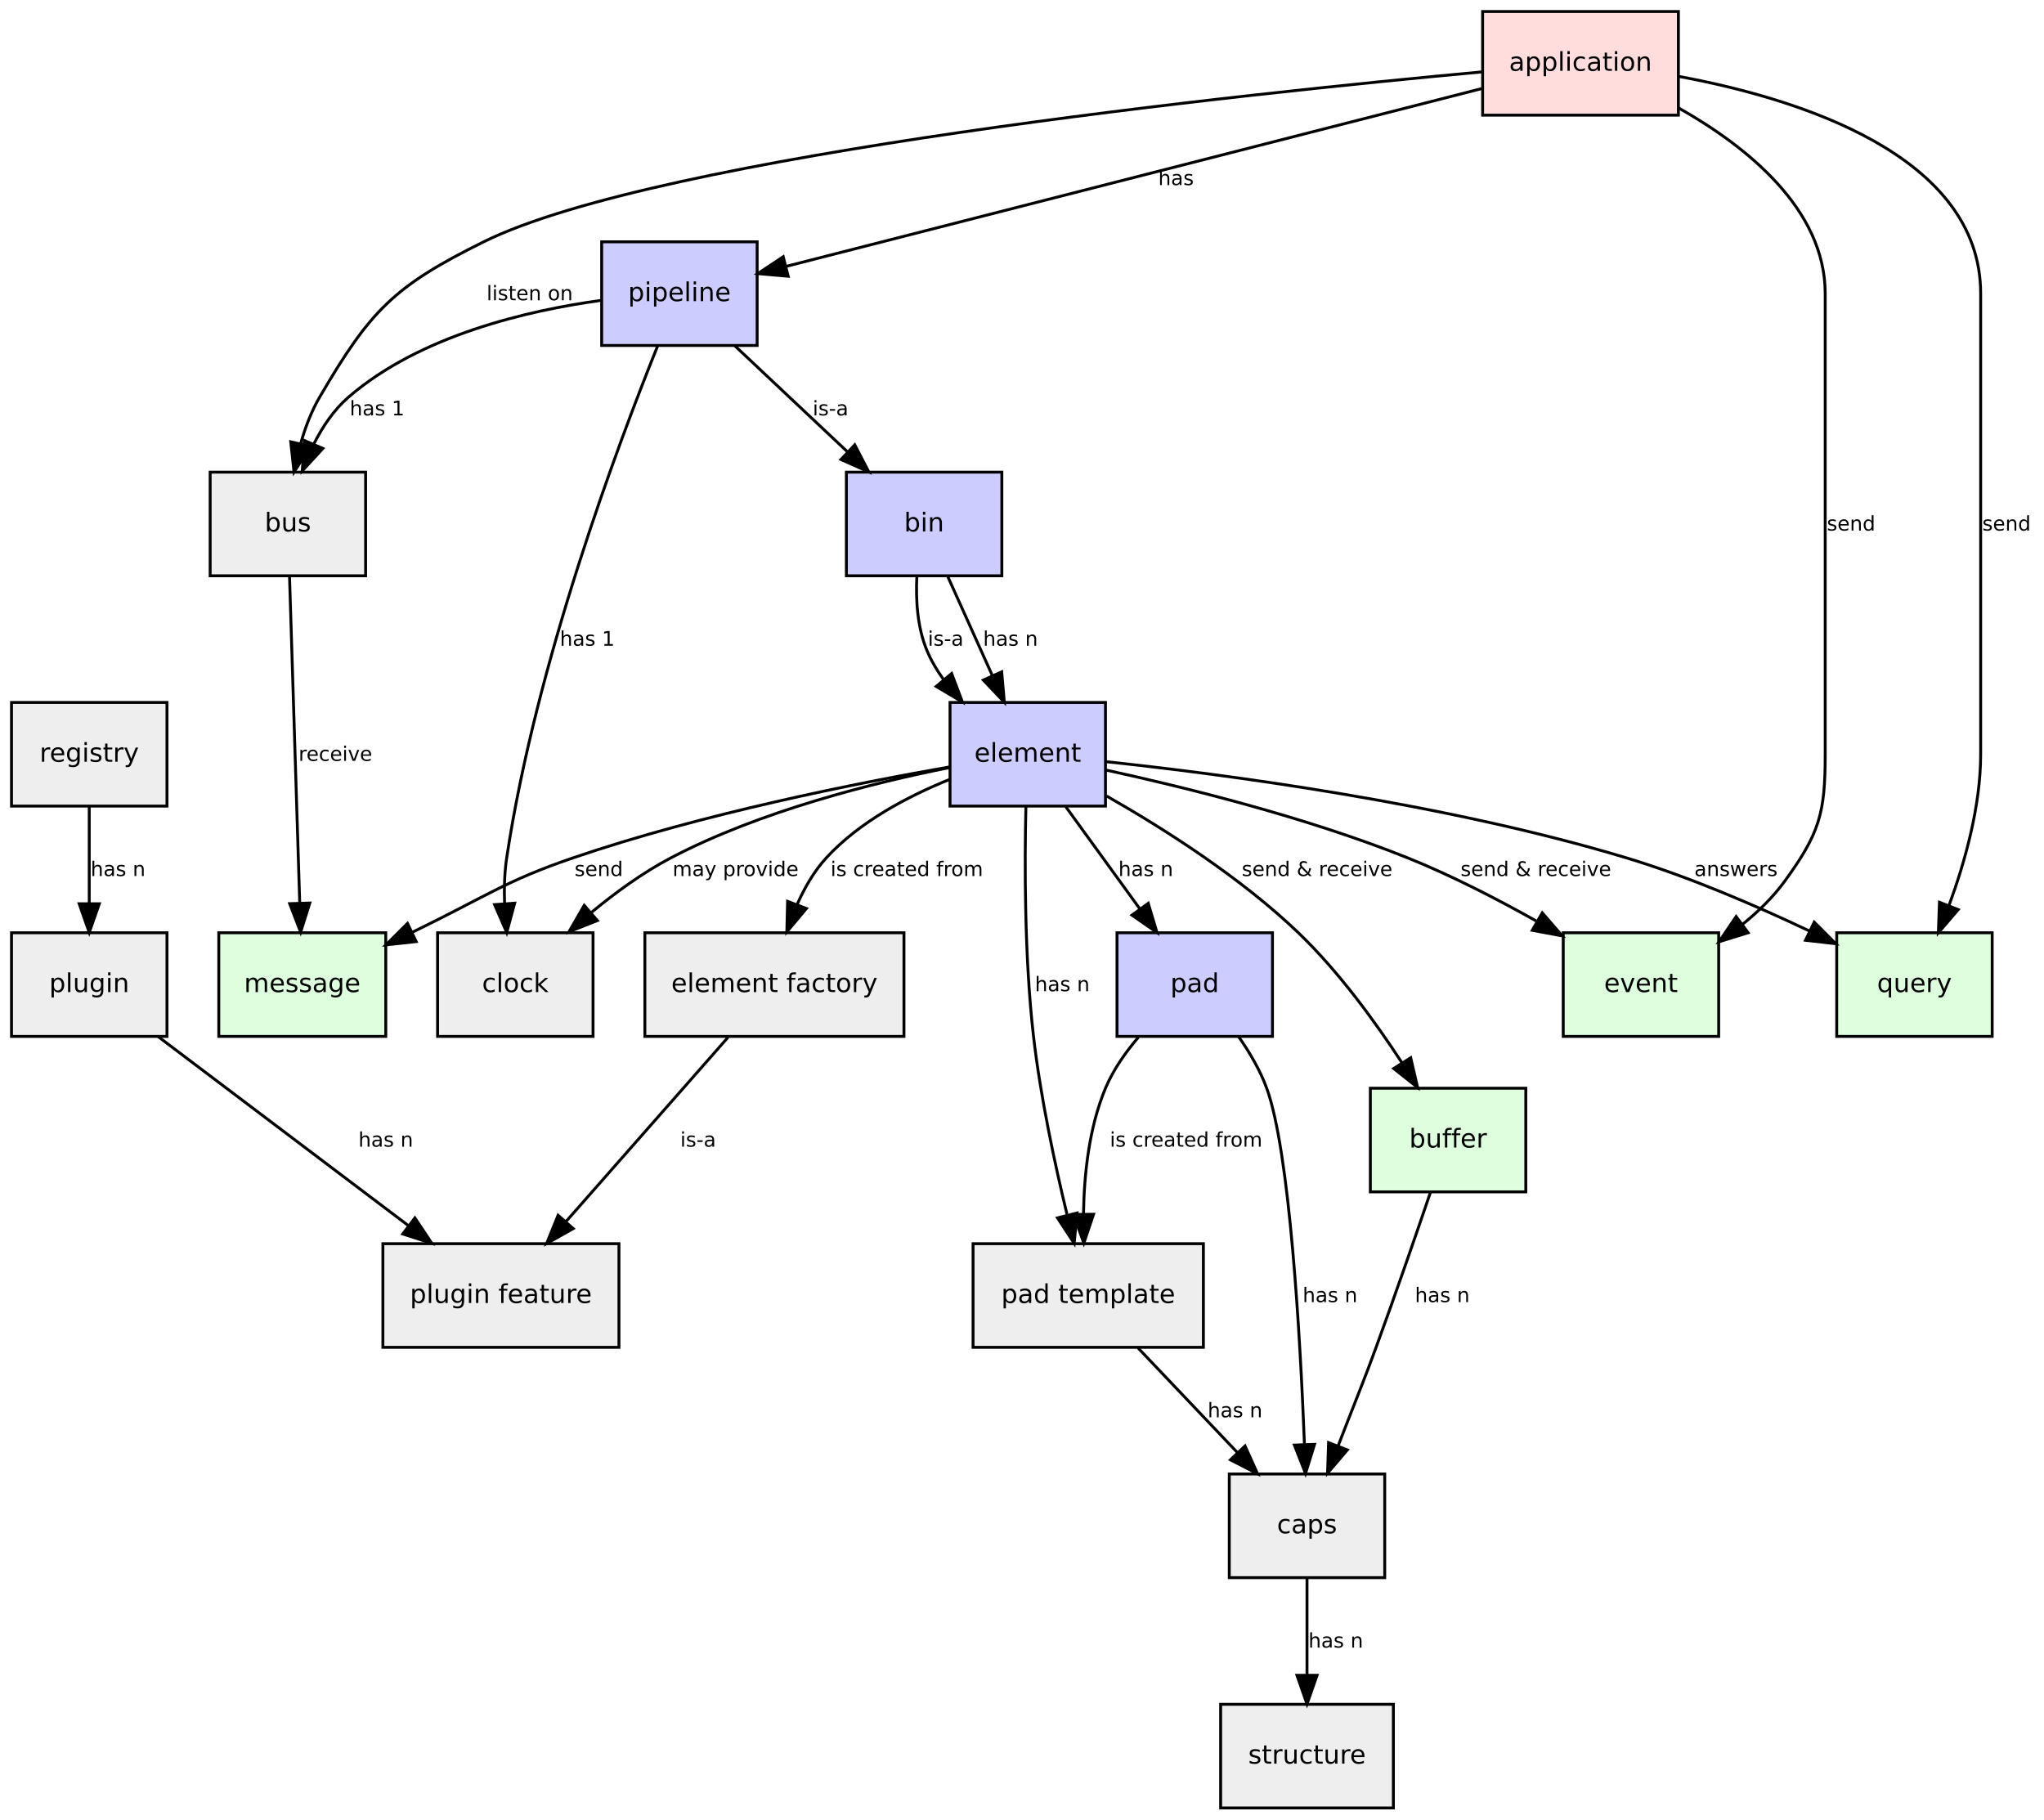
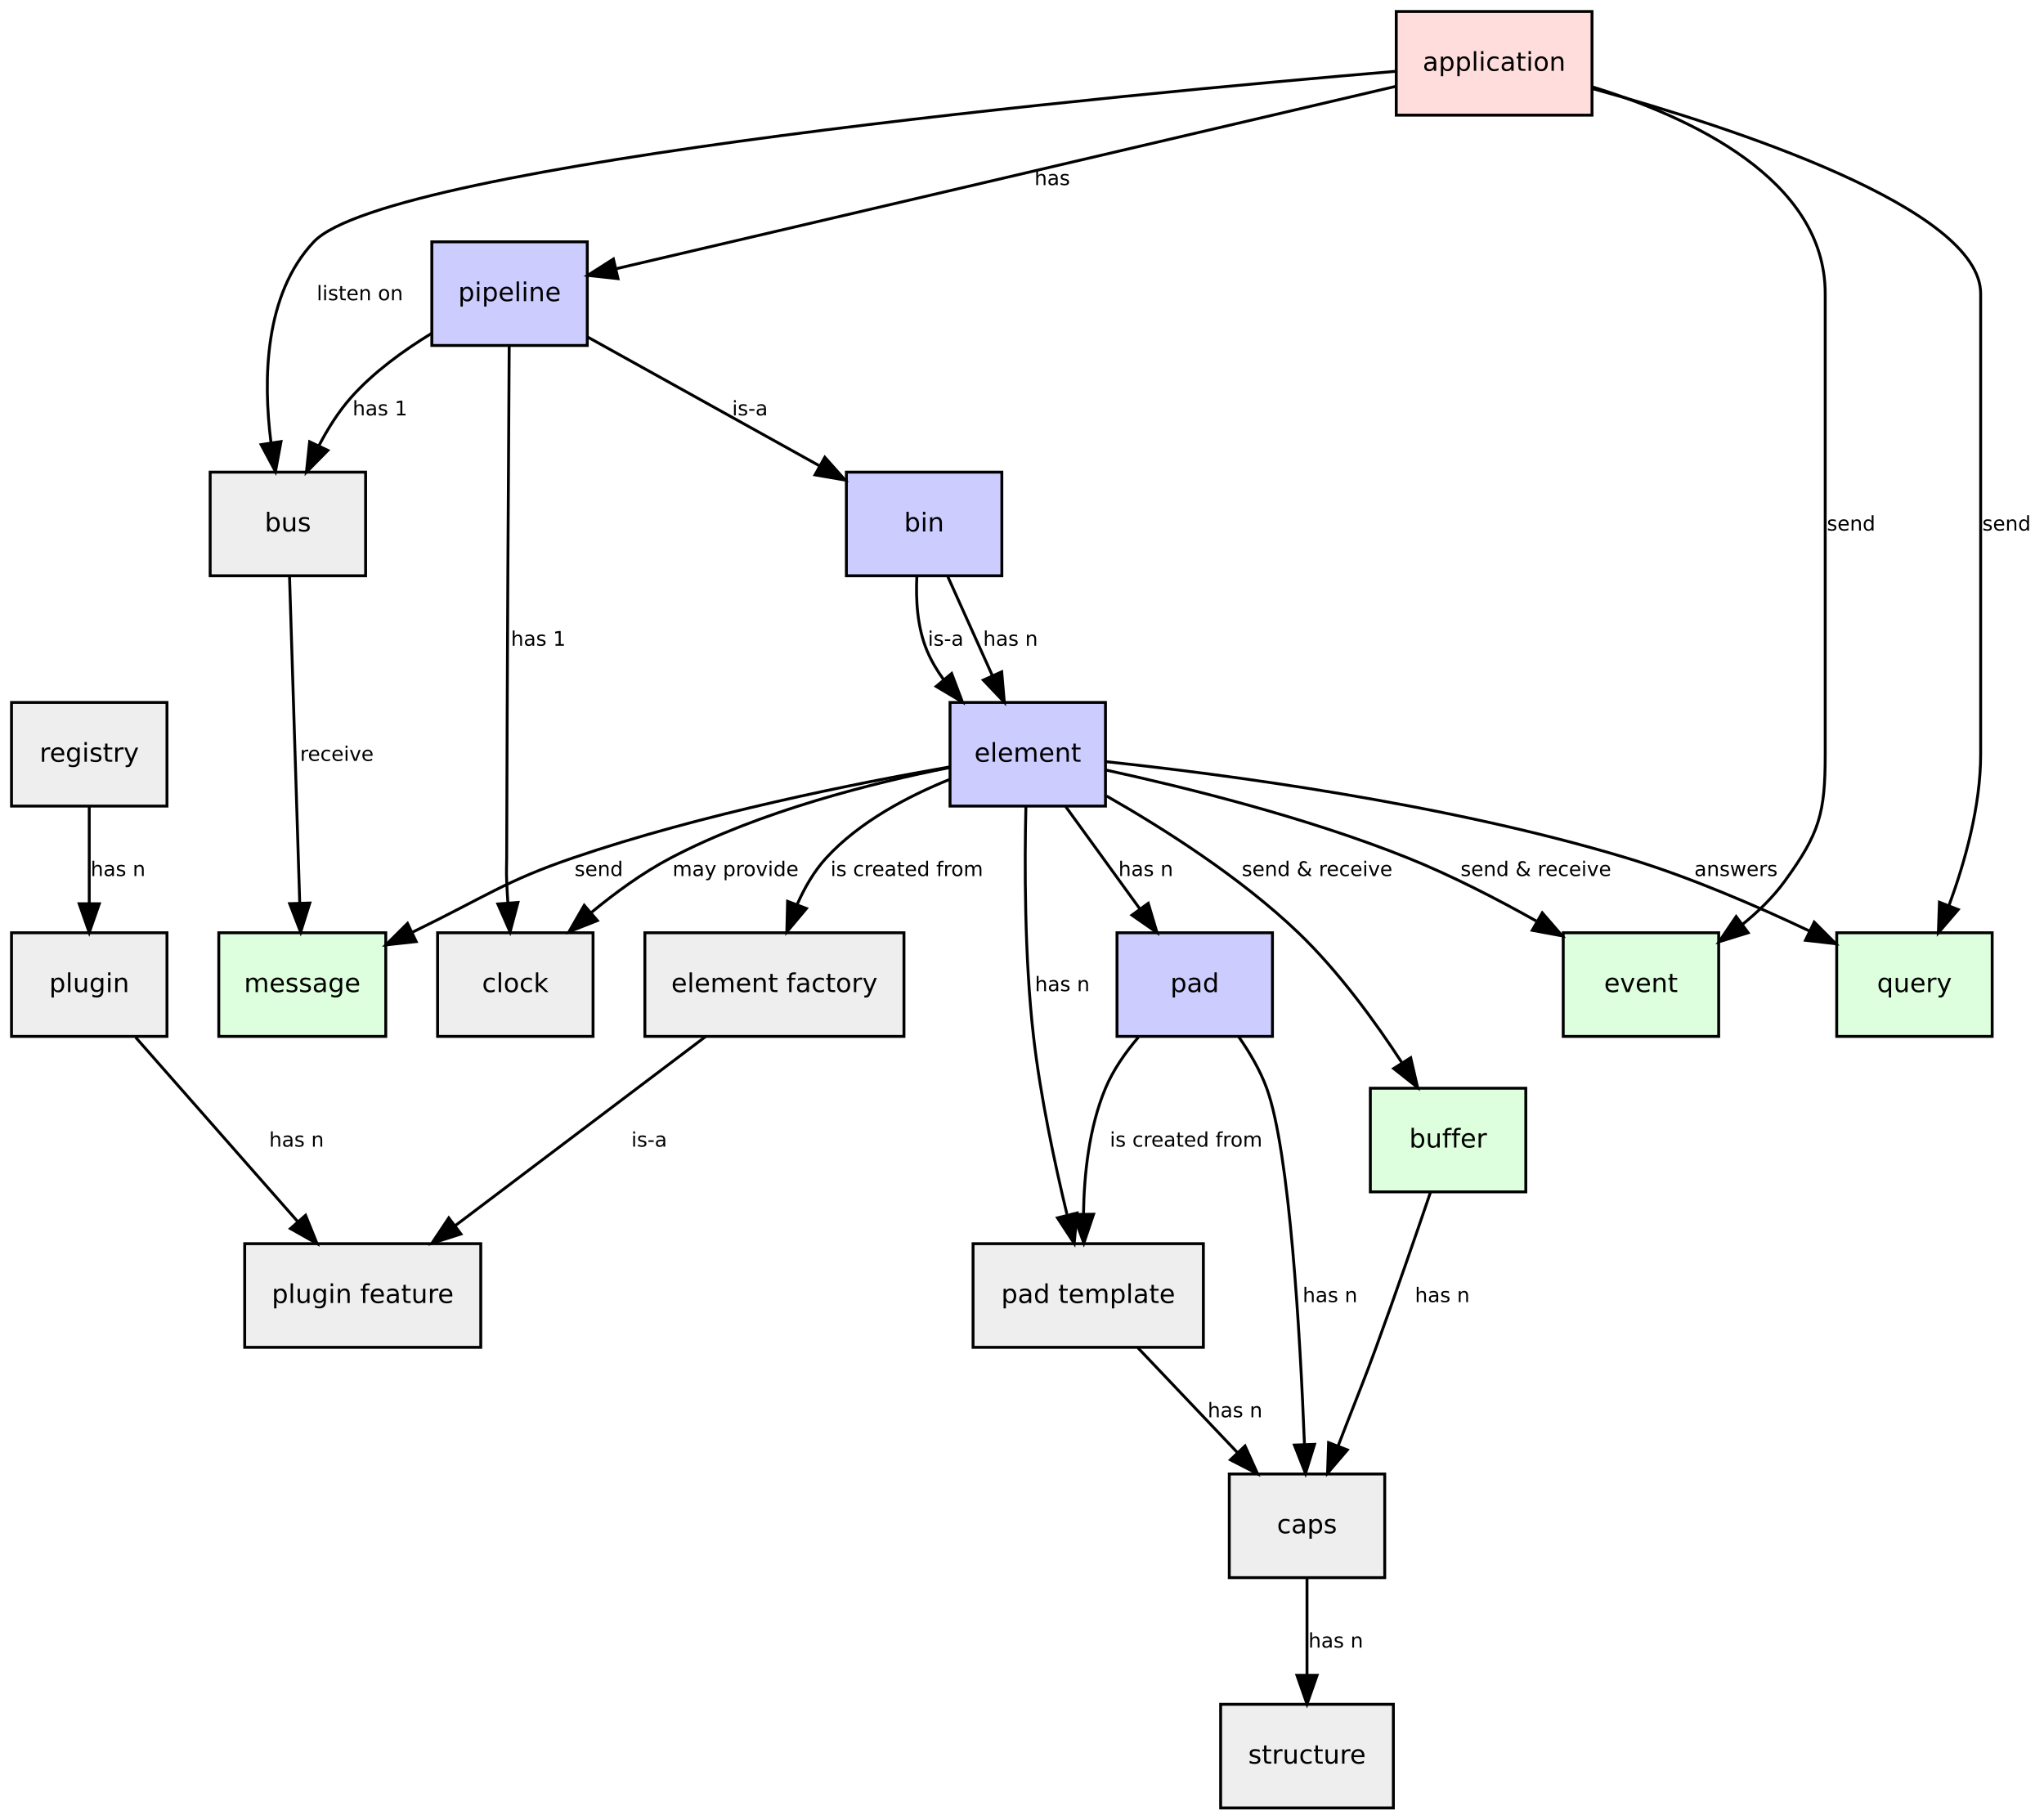
<svg xmlns="http://www.w3.org/2000/svg" xmlns:xlink="http://www.w3.org/1999/xlink" width="710pt" height="632pt" viewBox="0.00 0.00 710.00 632.00">
  <g id="graph1" class="graph" transform="scale(1 1) rotate(0) translate(4 628)">
    <polygon fill="white" stroke="white" points="-4,5 -4,-628 707,-628 707,5 -4,5" />
    <g id="node1" class="node">
-       <polygon fill="#ffdddd" stroke="black" points="579,-624 511,-624 511,-588 579,-588 579,-624" />
-       <text text-anchor="middle" x="545" y="-603.4" font-family="Bitstream Vera Sans" font-size="9.00">application</text>
+       <polygon fill="#ffdddd" stroke="black" points="549,-624 481,-624 481,-588 549,-588 549,-624" />
+       <text text-anchor="middle" x="515" y="-603.4" font-family="Bitstream Vera Sans" font-size="9.00">application</text>
    </g>
    <g id="node3" class="node">
      <a xlink:href="GstBus.html" xlink:title="bus" target="_top">
        <polygon fill="#eeeeee" stroke="black" points="123,-464 69,-464 69,-428 123,-428 123,-464" />
        <text text-anchor="middle" x="96" y="-443.4" font-family="Bitstream Vera Sans" font-size="9.00">bus</text>
      </a>
    </g>
    <g id="edge48" class="edge">
-       <path fill="none" stroke="black" d="M510.91,-603.038C429.314,-595.538 225.03,-574.226 164,-544 132.728,-528.512 124.602,-520.132 107,-490 104.121,-485.071 101.99,-479.405 100.415,-473.814" />
-       <polygon fill="black" stroke="black" points="103.809,-472.958 98.138,-464.009 96.99,-474.541 103.809,-472.958" />
-       <text text-anchor="middle" x="180" y="-523.7" font-family="Bitstream Vera Sans" font-size="7.00">listen on</text>
+       <path fill="none" stroke="black" d="M480.889,-603.237C387.135,-595.315 130.777,-571.331 105,-544 87.773,-525.735 87.358,-496.146 90.131,-474.254" />
+       <polygon fill="black" stroke="black" points="93.615,-474.626 91.688,-464.208 86.697,-473.554 93.615,-474.626" />
+       <text text-anchor="middle" x="121" y="-523.7" font-family="Bitstream Vera Sans" font-size="7.00">listen on</text>
    </g>
    <g id="node9" class="node">
      <a xlink:href="gstreamer-GstEvent.html" xlink:title="event" target="_top">
        <polygon fill="#ddffdd" stroke="black" points="593,-304 539,-304 539,-268 593,-268 593,-304" />
        <text text-anchor="middle" x="566" y="-283.4" font-family="Bitstream Vera Sans" font-size="9.00">event</text>
      </a>
    </g>
    <g id="edge52" class="edge">
-       <path fill="none" stroke="black" d="M579.083,-590.495C602.731,-577.147 630,-555.384 630,-526 630,-526 630,-526 630,-366 630,-345.478 628.047,-338.613 616,-322 611.95,-316.415 606.766,-311.359 601.278,-306.92" />
+       <path fill="none" stroke="black" d="M549.192,-597.789C583.091,-587.369 630,-565.765 630,-526 630,-526 630,-526 630,-366 630,-345.478 628.047,-338.613 616,-322 611.95,-316.415 606.766,-311.359 601.278,-306.92" />
      <polygon fill="black" stroke="black" points="603.233,-304.012 593.115,-300.868 599.064,-309.635 603.233,-304.012" />
      <text text-anchor="middle" x="639" y="-443.7" font-family="Bitstream Vera Sans" font-size="7.00">send</text>
    </g>
    <g id="node13" class="node">
      <a xlink:href="GstPipeline.html" xlink:title="pipeline" target="_top">
-         <polygon fill="#ccccff" stroke="black" points="259,-544 205,-544 205,-508 259,-508 259,-544" />
-         <text text-anchor="middle" x="232" y="-523.4" font-family="Bitstream Vera Sans" font-size="9.00">pipeline</text>
+         <polygon fill="#ccccff" stroke="black" points="200,-544 146,-544 146,-508 200,-508 200,-544" />
+         <text text-anchor="middle" x="173" y="-523.4" font-family="Bitstream Vera Sans" font-size="9.00">pipeline</text>
      </a>
    </g>
    <g id="edge46" class="edge">
-       <path fill="none" stroke="black" d="M510.908,-597.286C451.745,-582.165 330.534,-551.184 269.244,-535.519" />
-       <polygon fill="black" stroke="black" points="269.788,-532.046 259.232,-532.96 268.054,-538.828 269.788,-532.046" />
-       <text text-anchor="middle" x="404.5" y="-563.7" font-family="Bitstream Vera Sans" font-size="7.00">has</text>
+       <path fill="none" stroke="black" d="M480.957,-598.037C416.487,-582.956 277.059,-550.341 210.214,-534.705" />
+       <polygon fill="black" stroke="black" points="210.665,-531.216 200.131,-532.346 209.071,-538.032 210.665,-531.216" />
+       <text text-anchor="middle" x="361.5" y="-563.7" font-family="Bitstream Vera Sans" font-size="7.00">has</text>
    </g>
    <g id="node16" class="node">
      <a xlink:href="gstreamer-GstQuery.html" xlink:title="query" target="_top">
        <polygon fill="#ddffdd" stroke="black" points="688,-304 634,-304 634,-268 688,-268 688,-304" />
        <text text-anchor="middle" x="661" y="-283.4" font-family="Bitstream Vera Sans" font-size="9.00">query</text>
      </a>
    </g>
    <g id="edge50" class="edge">
-       <path fill="none" stroke="black" d="M579.003,-601.481C620.154,-593.882 684,-574.308 684,-526 684,-526 684,-526 684,-366 684,-347.981 678.544,-328.536 672.946,-313.329" />
+       <path fill="none" stroke="black" d="M549.2,-597.216C598.582,-583.512 684,-555.54 684,-526 684,-526 684,-526 684,-366 684,-347.981 678.544,-328.536 672.946,-313.329" />
      <polygon fill="black" stroke="black" points="676.203,-312.047 669.304,-304.006 669.683,-314.594 676.203,-312.047" />
      <text text-anchor="middle" x="693" y="-443.7" font-family="Bitstream Vera Sans" font-size="7.00">send</text>
    </g>
    <g id="node2" class="node">
      <a xlink:href="GstBin.html" xlink:title="bin" target="_top">
        <polygon fill="#ccccff" stroke="black" points="344,-464 290,-464 290,-428 344,-428 344,-464" />
        <text text-anchor="middle" x="317" y="-443.4" font-family="Bitstream Vera Sans" font-size="9.00">bin</text>
      </a>
    </g>
    <g id="node7" class="node">
      <a xlink:href="GstElement.html" xlink:title="element" target="_top">
        <polygon fill="#ccccff" stroke="black" points="380,-384 326,-384 326,-348 380,-348 380,-384" />
        <text text-anchor="middle" x="353" y="-363.4" font-family="Bitstream Vera Sans" font-size="9.00">element</text>
      </a>
    </g>
    <g id="edge2" class="edge">
      <path fill="none" stroke="black" d="M314.473,-427.82C314.065,-419.637 314.632,-410.033 318,-402 319.468,-398.498 321.45,-395.145 323.729,-391.993" />
      <polygon fill="black" stroke="black" points="326.562,-394.062 330.303,-384.15 321.197,-389.565 326.562,-394.062" />
      <text text-anchor="middle" x="324.5" y="-403.7" font-family="Bitstream Vera Sans" font-size="7.00">is-a</text>
    </g>
    <g id="edge24" class="edge">
      <path fill="none" stroke="black" d="M325.169,-427.847C329.772,-417.618 335.612,-404.64 340.752,-393.217" />
      <polygon fill="black" stroke="black" points="343.951,-394.637 344.863,-384.081 337.568,-391.764 343.951,-394.637" />
      <text text-anchor="middle" x="347" y="-403.7" font-family="Bitstream Vera Sans" font-size="7.00">has n</text>
    </g>
    <g id="node10" class="node">
      <a xlink:href="gstreamer-GstMessage.html" xlink:title="message" target="_top">
        <polygon fill="#ddffdd" stroke="black" points="130,-304 72,-304 72,-268 130,-268 130,-304" />
        <text text-anchor="middle" x="101" y="-283.4" font-family="Bitstream Vera Sans" font-size="9.00">message</text>
      </a>
    </g>
    <g id="edge38" class="edge">
      <path fill="none" stroke="black" d="M96.564,-427.957C97.427,-400.349 99.082,-347.375 100.109,-314.525" />
      <polygon fill="black" stroke="black" points="103.616,-314.327 100.431,-304.223 96.62,-314.108 103.616,-314.327" />
-       <text text-anchor="middle" x="112.5" y="-363.7" font-family="Bitstream Vera Sans" font-size="7.00">receive</text>
+       <text text-anchor="middle" x="113" y="-363.7" font-family="Bitstream Vera Sans" font-size="7.00">receive</text>
    </g>
    <g id="node4" class="node">
      <a xlink:href="gstreamer-GstBuffer.html" xlink:title="buffer" target="_top">
        <polygon fill="#ddffdd" stroke="black" points="526,-250 472,-250 472,-214 526,-214 526,-250" />
        <text text-anchor="middle" x="499" y="-229.4" font-family="Bitstream Vera Sans" font-size="9.00">buffer</text>
      </a>
    </g>
    <g id="node5" class="node">
      <a xlink:href="gstreamer-GstCaps.html" xlink:title="caps" target="_top">
        <polygon fill="#eeeeee" stroke="black" points="477,-116 423,-116 423,-80 477,-80 477,-116" />
        <text text-anchor="middle" x="450" y="-95.4" font-family="Bitstream Vera Sans" font-size="9.00">caps</text>
      </a>
    </g>
    <g id="edge20" class="edge">
      <path fill="none" stroke="black" d="M492.897,-213.892C487.934,-199.296 480.682,-178.267 474,-160 469.747,-148.373 468.466,-145.547 464,-134 462.957,-131.303 461.868,-128.493 460.778,-125.684" />
      <polygon fill="black" stroke="black" points="464.019,-124.363 457.135,-116.309 457.495,-126.898 464.019,-124.363" />
      <text text-anchor="middle" x="497" y="-175.7" font-family="Bitstream Vera Sans" font-size="7.00">has n</text>
    </g>
    <g id="node18" class="node">
      <a xlink:href="gstreamer-GstStructure.html" xlink:title="structure" target="_top">
        <polygon fill="#eeeeee" stroke="black" points="480,-36 420,-36 420,-1.77636e-14 480,-3.55271e-15 480,-36" />
        <text text-anchor="middle" x="450" y="-15.4" font-family="Bitstream Vera Sans" font-size="9.00">structure</text>
      </a>
    </g>
    <g id="edge22" class="edge">
      <path fill="none" stroke="black" d="M450,-79.847C450,-69.925 450,-57.417 450,-46.249" />
      <polygon fill="black" stroke="black" points="453.5,-46.081 450,-36.081 446.5,-46.081 453.5,-46.081" />
      <text text-anchor="middle" x="460" y="-55.7" font-family="Bitstream Vera Sans" font-size="7.00">has n</text>
    </g>
    <g id="node6" class="node">
      <a xlink:href="GstClock.html" xlink:title="clock" target="_top">
        <polygon fill="#eeeeee" stroke="black" points="202,-304 148,-304 148,-268 202,-268 202,-304" />
        <text text-anchor="middle" x="175" y="-283.4" font-family="Bitstream Vera Sans" font-size="9.00">clock</text>
      </a>
    </g>
    <g id="edge34" class="edge">
      <path fill="none" stroke="black" d="M380.397,-351.493C400.229,-340.184 426.959,-323.209 447,-304 460.92,-290.658 473.648,-273.171 483.028,-258.772" />
      <polygon fill="black" stroke="black" points="486.019,-260.591 488.416,-250.27 480.106,-256.844 486.019,-260.591" />
      <text text-anchor="middle" x="453.5" y="-323.7" font-family="Bitstream Vera Sans" font-size="7.00">send &amp; receive</text>
    </g>
    <g id="edge14" class="edge">
      <path fill="none" stroke="black" d="M325.693,-361.348C299.743,-356.186 260.166,-346.35 229,-330 219.262,-324.891 209.628,-317.86 201.253,-310.916" />
      <polygon fill="black" stroke="black" points="203.505,-308.236 193.647,-304.352 198.931,-313.535 203.505,-308.236" />
      <text text-anchor="middle" x="251.5" y="-323.7" font-family="Bitstream Vera Sans" font-size="7.00">may provide</text>
    </g>
    <g id="node8" class="node">
      <a xlink:href="GstElementFactory.html" xlink:title="element factory" target="_top">
        <polygon fill="#eeeeee" stroke="black" points="310,-304 220,-304 220,-268 310,-268 310,-304" />
        <text text-anchor="middle" x="265" y="-283.4" font-family="Bitstream Vera Sans" font-size="9.00">element factory</text>
      </a>
    </g>
    <g id="edge28" class="edge">
      <path fill="none" stroke="black" d="M325.838,-357.258C311.504,-351.469 294.544,-342.591 283,-330 278.784,-325.401 275.488,-319.682 272.937,-313.905" />
      <polygon fill="black" stroke="black" points="276.122,-312.433 269.315,-304.315 269.574,-314.907 276.122,-312.433" />
      <text text-anchor="middle" x="311" y="-323.7" font-family="Bitstream Vera Sans" font-size="7.00">is created from</text>
    </g>
    <g id="edge32" class="edge">
      <path fill="none" stroke="black" d="M380.142,-360.53C407.254,-354.621 449.843,-344.121 485,-330 500.082,-323.942 515.946,-315.766 529.598,-308.105" />
      <polygon fill="black" stroke="black" points="531.72,-310.923 538.659,-302.916 528.242,-304.848 531.72,-310.923" />
      <text text-anchor="middle" x="529.5" y="-323.7" font-family="Bitstream Vera Sans" font-size="7.00">send &amp; receive</text>
    </g>
    <g id="edge36" class="edge">
      <path fill="none" stroke="black" d="M325.964,-361.631C294.115,-356.077 239.857,-345.332 195,-330 171.57,-321.992 165.056,-316.753 139.167,-304.146" />
      <polygon fill="black" stroke="black" points="140.567,-300.936 130.035,-299.782 137.548,-307.252 140.567,-300.936" />
      <text text-anchor="middle" x="204" y="-323.7" font-family="Bitstream Vera Sans" font-size="7.00">send</text>
    </g>
    <g id="node11" class="node">
      <a xlink:href="GstPad.html" xlink:title="pad" target="_top">
        <polygon fill="#ccccff" stroke="black" points="438,-304 384,-304 384,-268 438,-268 438,-304" />
        <text text-anchor="middle" x="411" y="-283.4" font-family="Bitstream Vera Sans" font-size="9.00">pad</text>
      </a>
    </g>
    <g id="edge12" class="edge">
      <path fill="none" stroke="black" d="M366.161,-347.847C373.799,-337.311 383.552,-323.859 392.01,-312.193" />
      <polygon fill="black" stroke="black" points="394.855,-314.232 397.891,-304.081 389.188,-310.123 394.855,-314.232" />
      <text text-anchor="middle" x="394" y="-323.7" font-family="Bitstream Vera Sans" font-size="7.00">has n</text>
    </g>
    <g id="node12" class="node">
      <a xlink:href="GstPadTemplate.html" xlink:title="pad template" target="_top">
        <polygon fill="#eeeeee" stroke="black" points="414,-196 334,-196 334,-160 414,-160 414,-196" />
        <text text-anchor="middle" x="374" y="-175.4" font-family="Bitstream Vera Sans" font-size="9.00">pad template</text>
      </a>
    </g>
    <g id="edge10" class="edge">
      <path fill="none" stroke="black" d="M352.357,-347.87C351.893,-328.148 351.819,-295.727 355,-268 357.397,-247.11 362.354,-223.9 366.605,-206.283" />
      <polygon fill="black" stroke="black" points="370.118,-206.656 369.13,-196.107 363.324,-204.969 370.118,-206.656" />
      <text text-anchor="middle" x="365" y="-283.7" font-family="Bitstream Vera Sans" font-size="7.00">has n</text>
    </g>
    <g id="edge30" class="edge">
      <path fill="none" stroke="black" d="M380.078,-363.438C420.24,-359.164 497.668,-349.102 561,-330 582.749,-323.44 606.035,-313.388 624.659,-304.547" />
      <polygon fill="black" stroke="black" points="626.19,-307.695 633.67,-300.192 623.144,-301.392 626.19,-307.695" />
      <text text-anchor="middle" x="599" y="-323.7" font-family="Bitstream Vera Sans" font-size="7.00">answers</text>
    </g>
    <g id="node15" class="node">
      <a xlink:href="GstPluginFeature.html" xlink:title="plugin feature" target="_top">
-         <polygon fill="#eeeeee" stroke="black" points="211,-196 129,-196 129,-160 211,-160 211,-196" />
-         <text text-anchor="middle" x="170" y="-175.4" font-family="Bitstream Vera Sans" font-size="9.00">plugin feature</text>
+         <polygon fill="#eeeeee" stroke="black" points="163,-196 81,-196 81,-160 163,-160 163,-196" />
+         <text text-anchor="middle" x="122" y="-175.4" font-family="Bitstream Vera Sans" font-size="9.00">plugin feature</text>
      </a>
    </g>
    <g id="edge44" class="edge">
-       <path fill="none" stroke="black" d="M248.885,-267.679C233.438,-250.119 209.976,-223.446 192.652,-203.751" />
-       <polygon fill="black" stroke="black" points="195.11,-201.247 185.877,-196.05 189.854,-205.87 195.11,-201.247" />
-       <text text-anchor="middle" x="238.5" y="-229.7" font-family="Bitstream Vera Sans" font-size="7.00">is-a</text>
+       <path fill="none" stroke="black" d="M241.065,-267.923C217.246,-249.934 180.538,-222.21 154.178,-202.302" />
+       <polygon fill="black" stroke="black" points="156.102,-199.37 146.013,-196.136 151.884,-204.955 156.102,-199.37" />
+       <text text-anchor="middle" x="221.5" y="-229.7" font-family="Bitstream Vera Sans" font-size="7.00">is-a</text>
    </g>
    <g id="edge16" class="edge">
      <path fill="none" stroke="black" d="M426.207,-267.966C430.037,-262.511 433.708,-256.291 436,-250 444.01,-228.018 447.63,-164.049 449.106,-126.47" />
      <polygon fill="black" stroke="black" points="452.615,-126.299 449.483,-116.178 445.619,-126.044 452.615,-126.299" />
      <text text-anchor="middle" x="458" y="-175.7" font-family="Bitstream Vera Sans" font-size="7.00">has n</text>
    </g>
    <g id="edge26" class="edge">
      <path fill="none" stroke="black" d="M391.451,-267.737C386.938,-262.462 382.679,-256.389 380,-250 374.298,-236.4 372.567,-220.106 372.364,-206.46" />
      <polygon fill="black" stroke="black" points="375.866,-206.226 372.481,-196.187 368.867,-206.146 375.866,-206.226" />
      <text text-anchor="middle" x="408" y="-229.7" font-family="Bitstream Vera Sans" font-size="7.00">is created from</text>
    </g>
    <g id="edge18" class="edge">
      <path fill="none" stroke="black" d="M391.246,-159.847C401.449,-149.107 414.531,-135.336 425.76,-123.516" />
      <polygon fill="black" stroke="black" points="428.473,-125.742 432.823,-116.081 423.398,-120.921 428.473,-125.742" />
      <text text-anchor="middle" x="425" y="-135.7" font-family="Bitstream Vera Sans" font-size="7.00">has n</text>
    </g>
    <g id="edge4" class="edge">
-       <path fill="none" stroke="black" d="M251.288,-507.847C262.808,-497.005 277.61,-483.073 290.248,-471.179" />
-       <polygon fill="black" stroke="black" points="292.905,-473.484 297.789,-464.081 288.108,-468.386 292.905,-473.484" />
-       <text text-anchor="middle" x="284.5" y="-483.7" font-family="Bitstream Vera Sans" font-size="7.00">is-a</text>
+       <path fill="none" stroke="black" d="M200.085,-510.953C222.869,-498.295 255.644,-480.087 280.698,-466.168" />
+       <polygon fill="black" stroke="black" points="282.505,-469.168 289.547,-461.252 279.105,-463.049 282.505,-469.168" />
+       <text text-anchor="middle" x="256.5" y="-483.7" font-family="Bitstream Vera Sans" font-size="7.00">is-a</text>
    </g>
    <g id="edge6" class="edge">
-       <path fill="none" stroke="black" d="M204.839,-523.668C179.445,-520.185 141.813,-511.52 117,-490 111.964,-485.633 108.04,-479.789 105.019,-473.79" />
-       <polygon fill="black" stroke="black" points="108.156,-472.226 100.986,-464.425 101.727,-474.994 108.156,-472.226" />
-       <text text-anchor="middle" x="127" y="-483.7" font-family="Bitstream Vera Sans" font-size="7.00">has 1</text>
+       <path fill="none" stroke="black" d="M145.922,-512.201C136.246,-506.322 125.816,-498.779 118,-490 113.602,-485.06 109.852,-479.083 106.76,-473.148" />
+       <polygon fill="black" stroke="black" points="109.88,-471.559 102.444,-464.011 103.551,-474.548 109.88,-471.559" />
+       <text text-anchor="middle" x="128" y="-483.7" font-family="Bitstream Vera Sans" font-size="7.00">has 1</text>
    </g>
    <g id="edge8" class="edge">
-       <path fill="none" stroke="black" d="M224.413,-507.779C210.656,-473.639 182.085,-397.398 172,-330 171.247,-324.964 171.087,-319.576 171.264,-314.358" />
-       <polygon fill="black" stroke="black" points="174.778,-314.281 172.016,-304.053 167.797,-313.772 174.778,-314.281" />
-       <text text-anchor="middle" x="200" y="-403.7" font-family="Bitstream Vera Sans" font-size="7.00">has 1</text>
+       <path fill="none" stroke="black" d="M172.877,-507.895C172.648,-473.321 172.167,-395.504 172,-330 171.991,-326.444 171.852,-325.552 172,-322 172.101,-319.568 172.241,-317.046 172.404,-314.517" />
+       <polygon fill="black" stroke="black" points="175.913,-314.532 173.179,-304.296 168.933,-314.003 175.913,-314.532" />
+       <text text-anchor="middle" x="183" y="-403.7" font-family="Bitstream Vera Sans" font-size="7.00">has 1</text>
    </g>
    <g id="node14" class="node">
      <a xlink:href="GstPlugin.html" xlink:title="plugin" target="_top">
        <polygon fill="#eeeeee" stroke="black" points="54,-304 2.13163e-14,-304 0,-268 54,-268 54,-304" />
        <text text-anchor="middle" x="27" y="-283.4" font-family="Bitstream Vera Sans" font-size="9.00">plugin</text>
      </a>
    </g>
    <g id="edge42" class="edge">
-       <path fill="none" stroke="black" d="M50.935,-267.923C74.754,-249.934 111.462,-222.21 137.822,-202.302" />
-       <polygon fill="black" stroke="black" points="140.116,-204.955 145.987,-196.136 135.898,-199.37 140.116,-204.955" />
-       <text text-anchor="middle" x="130" y="-229.7" font-family="Bitstream Vera Sans" font-size="7.00">has n</text>
+       <path fill="none" stroke="black" d="M43.115,-267.679C58.562,-250.119 82.025,-223.446 99.349,-203.751" />
+       <polygon fill="black" stroke="black" points="102.146,-205.87 106.123,-196.05 96.89,-201.247 102.146,-205.87" />
+       <text text-anchor="middle" x="99" y="-229.7" font-family="Bitstream Vera Sans" font-size="7.00">has n</text>
    </g>
    <g id="node17" class="node">
      <a xlink:href="GstRegistry.html" xlink:title="registry" target="_top">
        <polygon fill="#eeeeee" stroke="black" points="54,-384 2.13163e-14,-384 0,-348 54,-348 54,-384" />
        <text text-anchor="middle" x="27" y="-363.4" font-family="Bitstream Vera Sans" font-size="9.00">registry</text>
      </a>
    </g>
    <g id="edge40" class="edge">
      <path fill="none" stroke="black" d="M27,-347.847C27,-337.925 27,-325.417 27,-314.249" />
      <polygon fill="black" stroke="black" points="30.5,-314.081 27,-304.081 23.5,-314.081 30.5,-314.081" />
      <text text-anchor="middle" x="37" y="-323.7" font-family="Bitstream Vera Sans" font-size="7.00">has n</text>
    </g>
  </g>
</svg>
